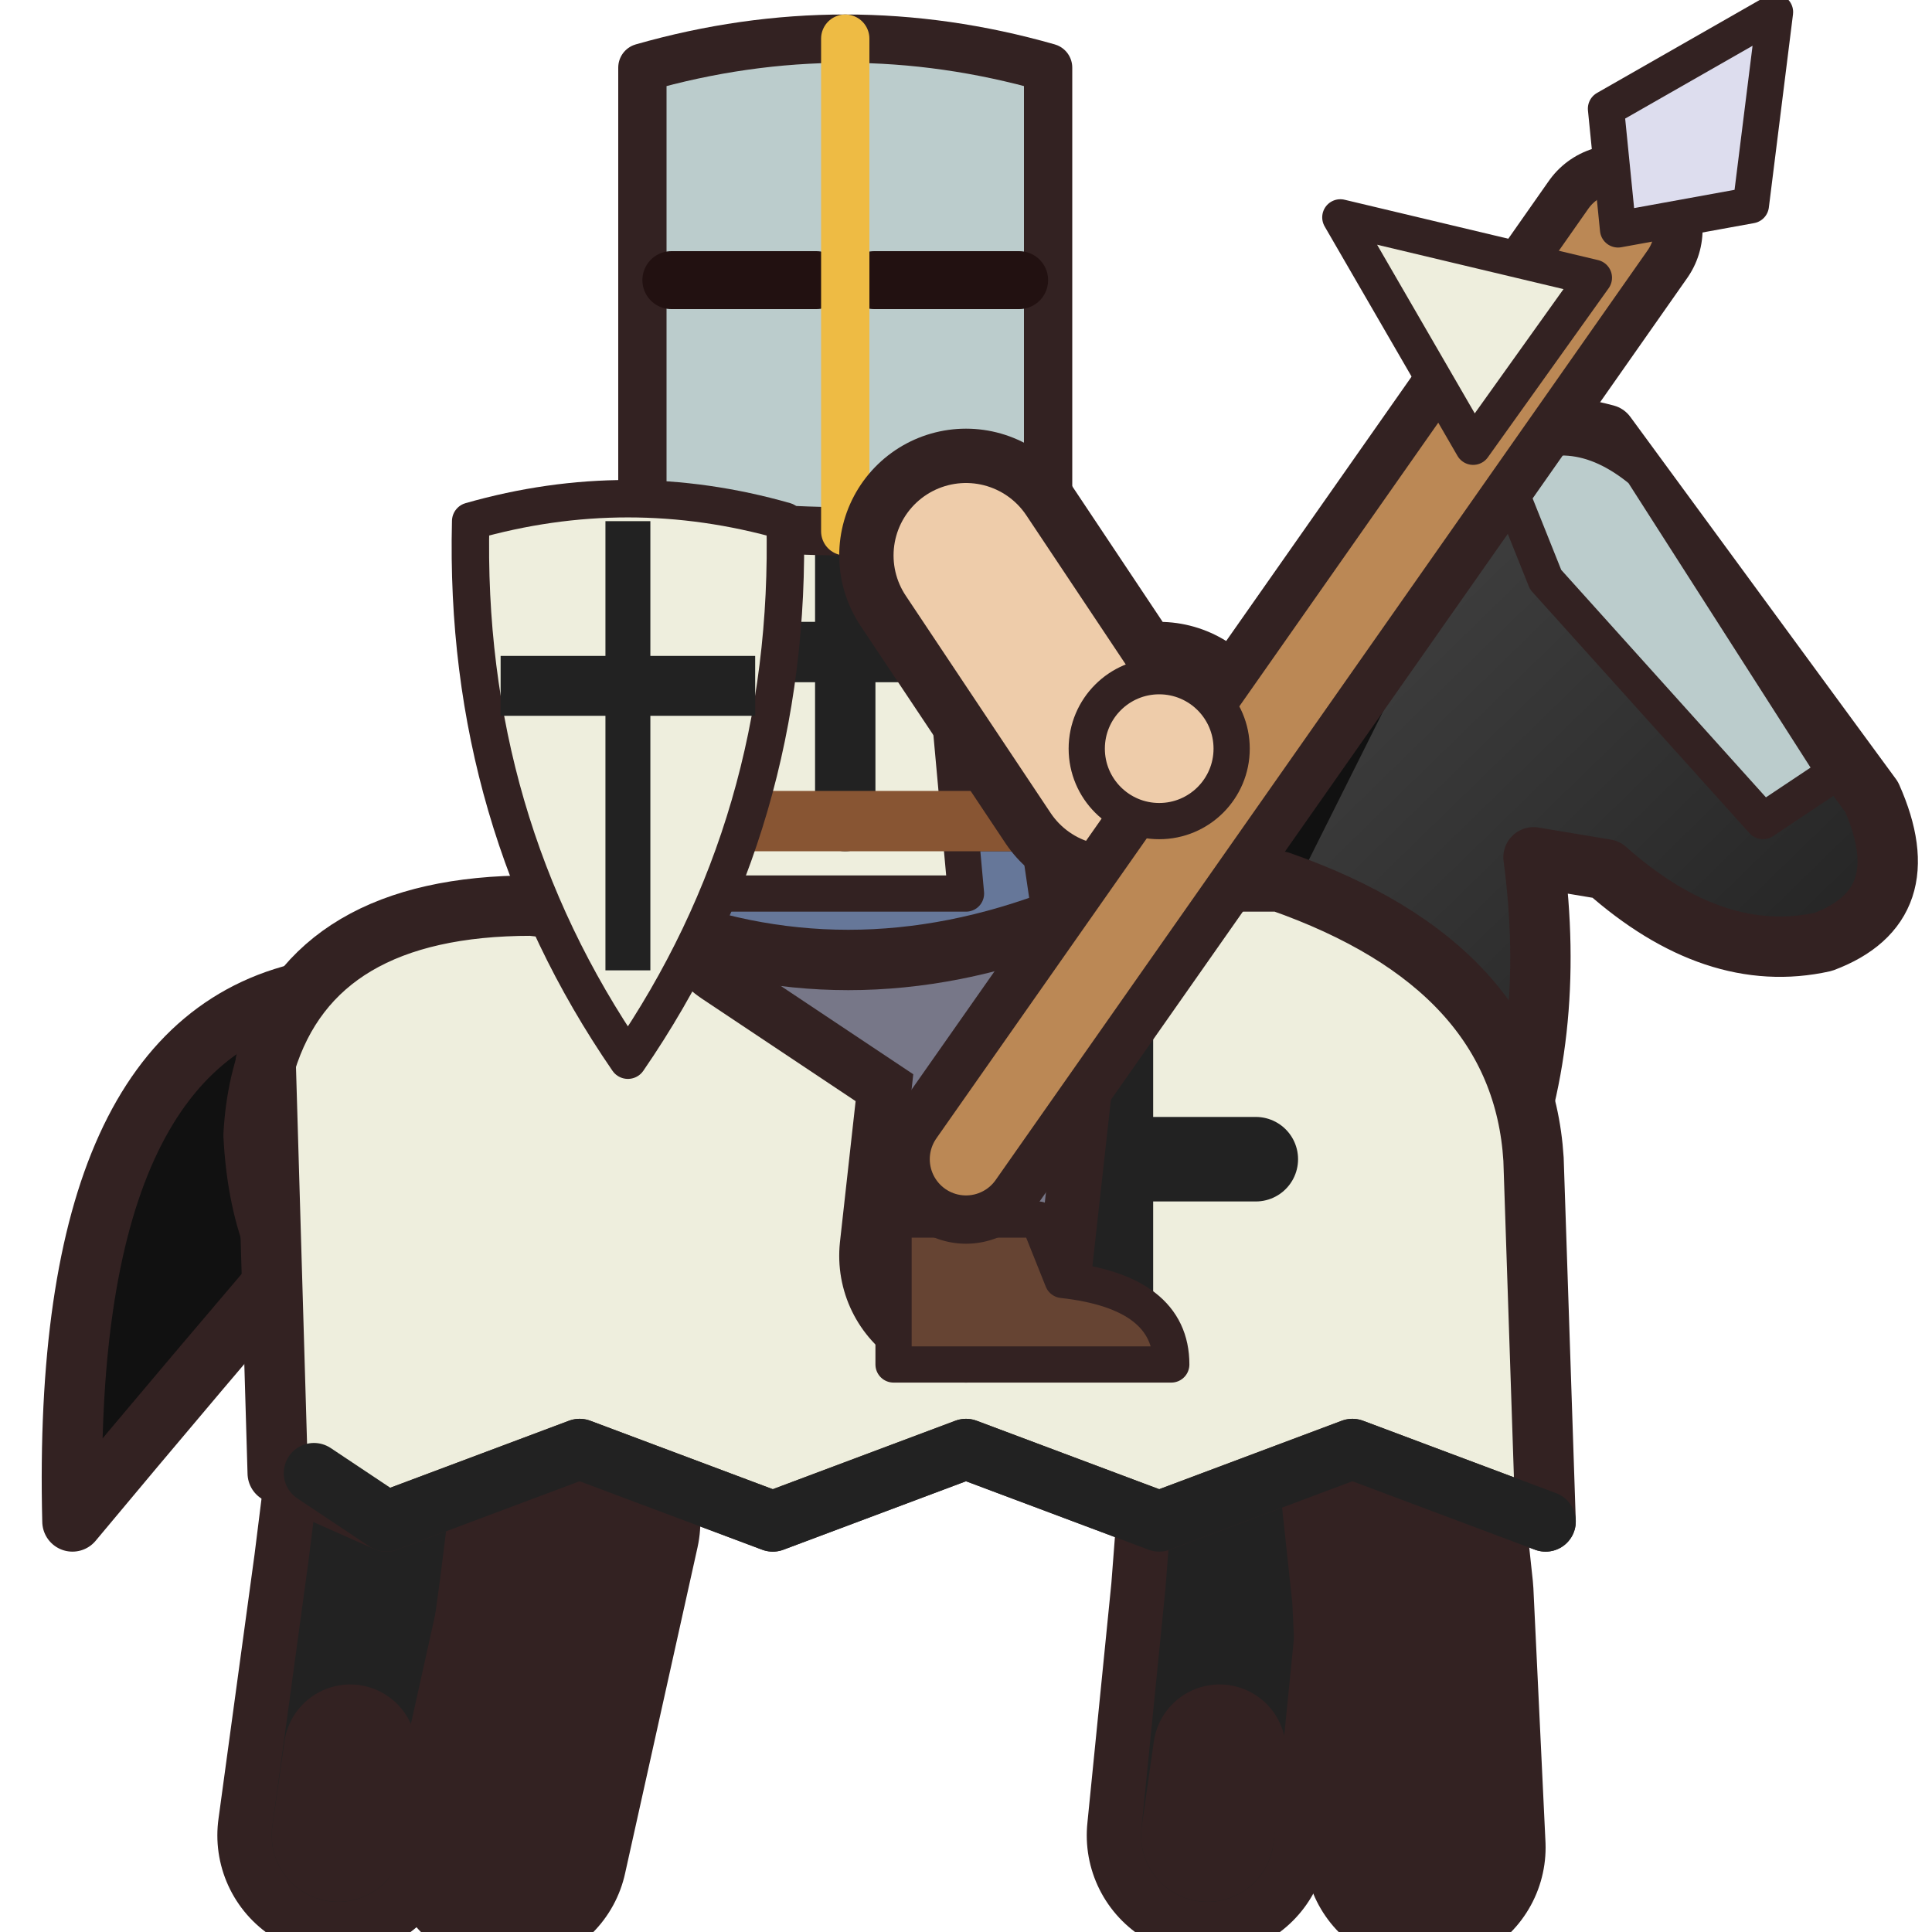
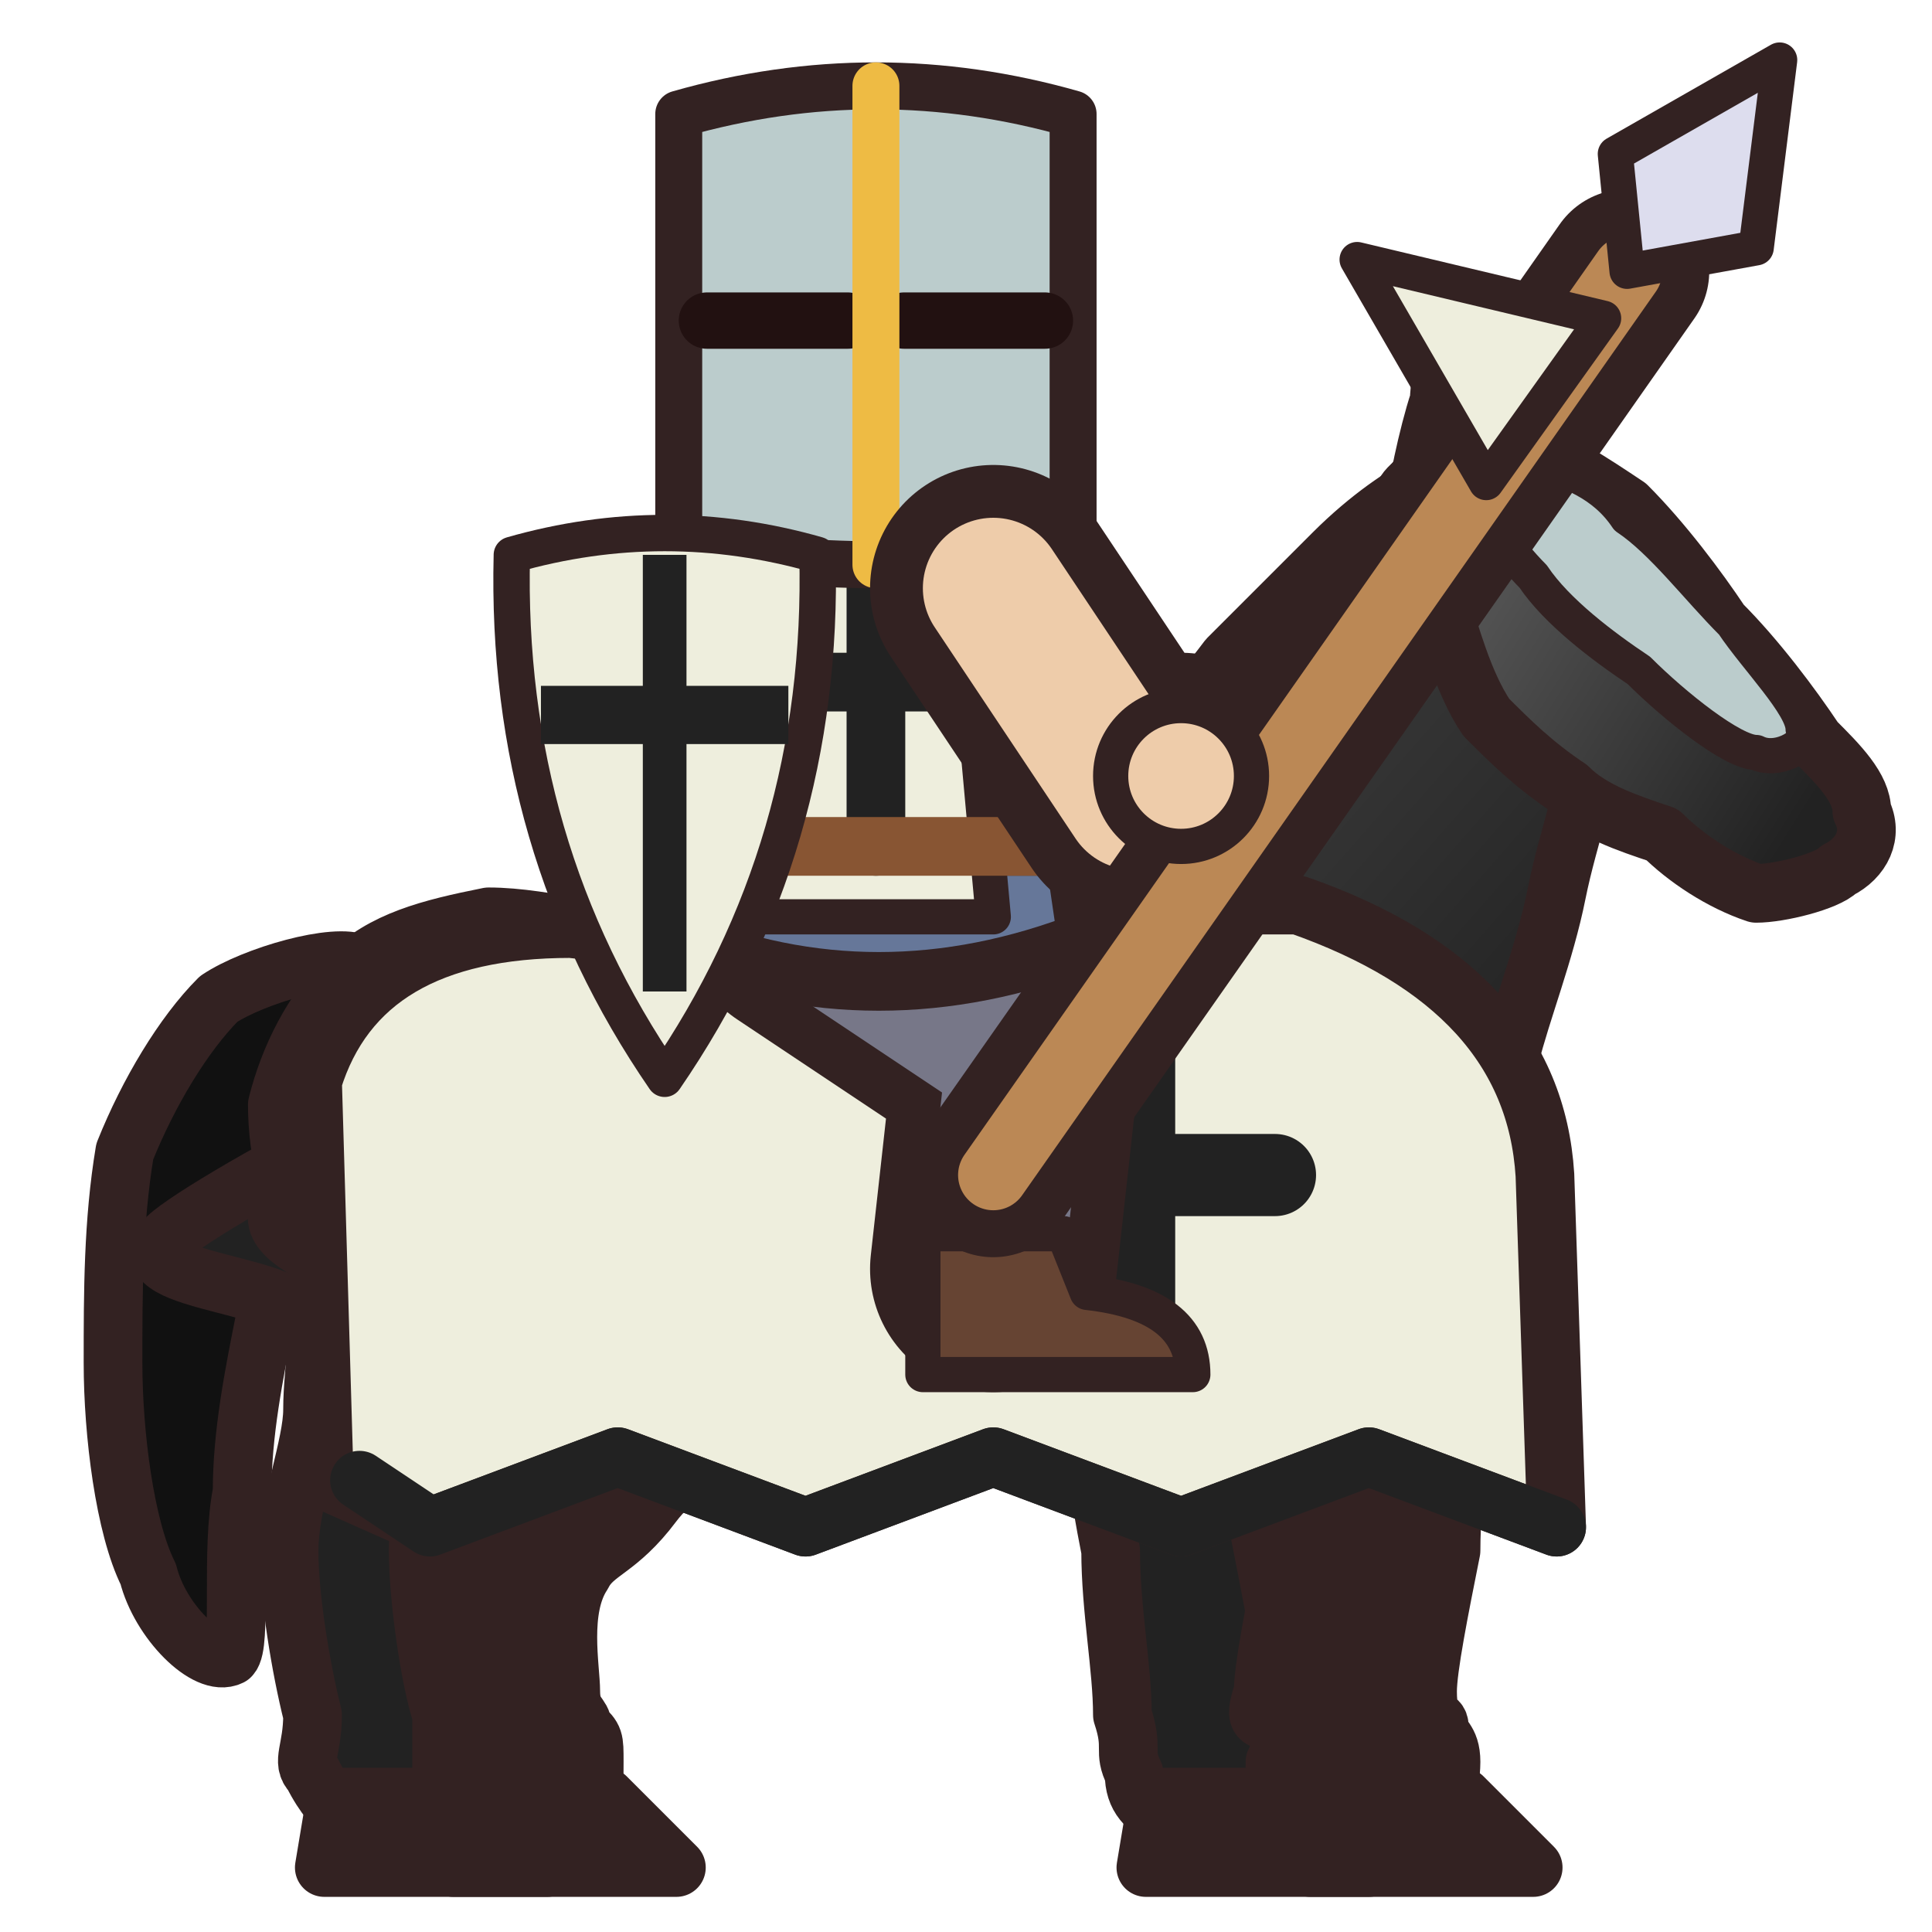
<svg xmlns="http://www.w3.org/2000/svg" viewBox="0 0 16 16">
  <defs>
    <linearGradient id="g0" y2=".6">
      <stop stop-color="#666" />
      <stop offset="1" stop-color="#222" />
    </linearGradient>
-     <path id="p0" d="M10.4,10.6l-.2,2.6-.2,2M3.4,10.6 3.1,13l-.3,2.2" />
-     <path id="p1" d="M4.4,10.6l.4,2-.6,2.7m7.2-4.9l.3,2.8 .1,2.1" />
-     <path id="p2" d="M6.4,7.4 8.2,8.6 8,10.4" />
-     <path id="p3" d="M8,4.6 9.2,6.4l.4-.2" />
+     <path id="p0" d="M6.4,7.4 8.2,8.6 8,10.4" />
+     <path id="p1" d="M8,4.6 9.2,6.4l.4-.2" />
  </defs>
-   <g stroke="#322" stroke-width=".5" stroke-linejoin="round" stroke-linecap="round">
-     <path d="M2.6,8.2q-2.1,.4-2,4.4 1-1.2 2.2-2.6Z" fill="#111" />
-     <use href="#p0" fill="none" stroke-width="2" />
-     <use href="#p0" fill="none" stroke="#222" stroke-width="1.1" />
-     <path d="M2.1,9.4q.1-1.8 2.3-1.9 2.6,.3 5-.2l1.9-3q.9-1 2-.7l2.2,3q.4,.9-.4,1.2-.9,.2-1.8-.6l-.6-.1q.2,1.5-.3,2.7-.6,1.6-2.2,1.6l-6,.1q-2-.1-2.1-2.1Z" fill="url(#g0)" />
-     <path d="M9.4,7.4l1.9-3.1q.6-.7 1.3-.8l-.8,1.7L10.6,7.6Z" fill="#111" stroke="none" />
-     <path d="M12.2,3.8l.3-1.3 .7,1.4Z" fill="#322" stroke-width=".4" />
-     <circle cx="13.5" cy="4.9" r=".3" fill="#322" stroke="none" />
-     <use href="#p1" fill="none" stroke-width="2" />
-     <use href="#p1" fill="none" stroke="#322" stroke-width="1.1" />
-     <path d="M10.1,14.5l-.1,.7m-7.1-.7l-.1,.7m1.6-.6l-.2,.7m7.6-.7l0,.7" fill="none" stroke="#322" stroke-width="1.1" />
+   <g transform="translate(0.45 0.40) scale(0.972)" stroke="#322" stroke-width=".5" stroke-linejoin="round" stroke-linecap="round">
+     <path d="M2.6,7.8c-.2-.1-.9,.1-1.2,.3-.3,.3-.6,.8-.8,1.3-.1,.6-.1,1.2-.1,1.8 0,.6 .1,1.4 .3,1.8 .1,.4 .5,.8 .7,.7 .1-.1 0-.9 .1-1.4 0-.5 .1-1 .2-1.5 .1-.5 .3-1.1 .5-1.5 .2-.4 .7-.5 .7-.8 .1-.2-.1-.7-.4-.7Z" fill="#111" />
+     <path d="M8.2,9.8c-.5,.2 .3,.8 .5,1.3 .1,.5 .2,1.2 .3,1.7 0,.5 .1,1 .1,1.4 .1,.3 0,.3 .1,.5 0,.2 .1,.3 .3,.4 .2,.1 .6,.3 .8,.3 .1-.1 .1-.6 .1-.8 .1-.2 0-.2 0-.3-.1-.1-.2,0-.1-.3 0-.2 .1-.7 .2-1.2 .1-.5 .2-1.2 .4-1.7 .1-.6 .8-1.3 .4-1.5-.5-.2-2.7-.1-3.1,.2Z" fill="#222" />
+     <path d="M9.4,14.9l1.2,0 .6,.6-1.9,0Z" fill="#322" />
+     <path d="M1,10.1c-.5,.4 .9,.4 1.1,.7 .2,.2 .1,.4 .1,.8 0,.3-.2,.8-.2,1.2 0,.4 .1,1 .2,1.4 0,.3-.1,.4 0,.5 .1,.2 .2,.3 .3,.4 .2,.1 .6,.3 .8,.3 .1-.1 .2-.6 .2-.8 0-.2-.1-.2-.1-.3 0-.1-.1-.1-.1-.3 0-.2 0-.7 .1-1 .1-.2 .2-.2 .6-.6 .3-.4 1.1-.8 1.3-1.5 .1-.7 .4-2.5-.3-2.6-.7-.1-3.5,1.4-4,1.8Z" fill="#222" />
+     <path d="M2.4,14.9l1.2,0 .6,.6-1.9,0Z" fill="#322" />
+     <path d="M2,9.8c-.5,.4 1,.7 1.2,1 .2,.3 .1,.4 .1,.8 0,.3-.2,.8-.2,1.2 0,.4 .1,1.1 .2,1.4 0,.3 0,.4 0,.5 .1,.2 .2,.3 .4,.4 .1,.1 .5,.3 .7,.3 .2-.1 .2-.6 .2-.8 0-.2 0-.2-.1-.3 0-.1-.1-.1-.1-.3 0-.2-.1-.7 .1-1 .1-.2 .3-.2 .6-.6 .3-.4 1.1-.8 1.2-1.5 .2-.8 .4-2.6-.3-2.8-.7-.2-3.6,1.3-4,1.7Z" fill="#322" />
+     <path d="M3.5,14.9l1.2,0 .6,.6-1.9,0Z" fill="#322" />
+     <path d="M9.3,9.6c-.4,.3 .4,1 .6,1.5 .2,.6 .3,1.2 .4,1.7 .1,.5 .2,1.1 .3,1.4 0,.3-.1,.4 0,.5 .1,.2 .2,.3 .4,.4 .1,.1 .5,.3 .7,.3 .1-.1 .2-.6 .2-.8 0-.2-.1-.2-.1-.3 0-.1-.1,0-.1-.3 0-.2 .1-.7 .2-1.2 0-.5 .1-1.2 .2-1.8 .1-.6 .8-1.5 .3-1.7-.4-.2-2.7,0-3.1,.3Z" fill="#322" />
+     <path d="M10.8,14.9l1.2,0 .6,.6-1.9,0Z" fill="#322" />
+     <path d="M9,7c.4-.3 .6-.8 .9-1.1 .3-.4 .6-.8 .9-1.1 .3-.3 .5-.8 .9-.9 .3,0 .7,.3 1,.6 .2,.3 .4,.8 .4,1.3 0,.4-.2,.9-.3,1.4-.1,.5-.3,1-.4,1.4-.2,.5-.3,1-.6,1.4-.3,.4-.7,.7-1.1,.9-.5,.2-.8,.3-1.4,.4-.6,.1-1.3,.2-2,.2-.7,0-1.5-.1-2.2-.1-.6-.1-1.2-.1-1.7-.3-.5-.2-.9-.5-1.1-.8C2,9.9 1.9,9.4 1.9,9c.1-.4 .3-.8 .6-1.1 .3-.3 .7-.4 1.2-.5 .5,0 1.1,.2 1.7,.2 .6,.1 1.3,.2 1.9,.1C7.9,7.6 8.6,7.3 9,7Z" fill="url(#g0)" />
+     <path d="M11.5,3.8c.1-.2 .7-.4 1-.4 .3,.1 .6,.3 .9,.5 .3,.3 .6,.7 .8,1 .3,.3 .6,.7 .8,1 .2,.2 .4,.4 .4,.6 .1,.2 0,.4-.2,.5-.1,.1-.5,.2-.7,.2-.3-.1-.6-.3-.8-.5-.3-.1-.6-.2-.8-.4-.3-.2-.5-.4-.7-.6-.2-.3-.3-.7-.4-1-.1-.3-.4-.7-.3-.9Z" fill="url(#g0)" />
+     <path d="M11.6,3.9c0-.1 .1-.6 .2-.9 0-.2 .1-.5 .2-.5 0,0 .2,.4 .2,.6 .1,.2 .2,.5 .1,.6-.1,.1-.6,.3-.7,.2Z" fill="#222" />
+     <path d="M12.1,3.7c-.1-.1 .2-.6 .3-.8 .1-.2 .2-.5 .3-.5 0,.1 .1,.5 .1,.7 0,.2 0,.6-.1,.7-.1,.1-.5,.1-.6-.1Z" fill="#322" />
+     <path d="M8.9,7.2c-.1-.2 .1-.7 .3-1 .2-.3 .5-.6 .8-1 .3-.3 .7-.7 .9-.9 .3-.3 .6-.5 .8-.6 .2-.1 .5,.1 .4,.2-.1,.2-.6,.6-.8,.8-.2,.2-.2,.5-.3,.6-.1,.1-.3-.1-.4,.1-.1,.1-.1,.4-.2,.6-.1,.1-.3-.1-.4,0-.1,.1 0,.5-.1,.6-.1,.1-.4,0-.4,.1-.1,.1 0,.4-.1,.5-.1,.1-.5,.1-.5,0Z" fill="#111" />
+     <path d="M12.2,3.6c0-.1 .4-.1 .5,0 .1,.1 .2,.5 .2,.6 0,.1-.2,.1-.3,.1 0-.1-.1-.2-.2-.4 0-.1-.3-.3-.2-.3Z" fill="#111" stroke-width=".4" />
+     <circle cx="13.2" cy="4.6" r=".4" fill="#322" stroke="none" />
    <path d="M2.2,8.8q.4-1.3 2.2-1.3 2.6,.3 5-.2h1.2q2,.7 2.1,2.3l.1,3L11.2,12l-1.6,.6L8,12l-1.6,.6L4.8,12l-1.6,.6-.9-.4Z" fill="#eed" />
    <path d="M2.6,12.2l.6,.4L4.8,12l1.6,.6L8,12l1.6,.6 1.6-.6 1.6,.6" fill="none" stroke="#222" />
    <path d="M9.2,8.6V11M8,9.6h2.4" fill="none" stroke="#222" stroke-width=".7" />
-     <path d="M12.4,3.8q.6-.4 1.2,.1l1.6,2.5-.6,.4-1.8-2Z" fill="#bcc" stroke-width=".3" />
-     <use href="#p2" fill="none" stroke-width="2.1" />
-     <use href="#p2" fill="none" stroke="#778" stroke-width="1.2" />
+     <path d="M12.1,3.8c0-.2 .3-.3 .5-.3 .3,.1 .6,.2 .8,.5 .3,.2 .6,.6 .9,.9 .2,.3 .6,.7 .6,.9 .1,.1-.2,.3-.4,.2-.2,0-.7-.4-1-.7-.3-.2-.7-.5-.9-.8-.2-.2-.5-.6-.5-.7Z" fill="#bcc" stroke-width=".3" />
+     <use href="#p0" fill="none" stroke-width="2.1" />
+     <use href="#p0" fill="none" stroke="#778" stroke-width="1.2" />
    <path d="M7.4,10.1H8.6l.2,.5q.9,.1 .9,.7H7.4Z" fill="#643" stroke-width=".3" />
    <path d="M5.3,7.6l.4-3.4q1.3-.6 2.6,0l.5,3.4Q7,8.3 5.3,7.6Z" fill="#679" />
    <path d="M5.6,4.3q1.4-.6 2.8,0l.2,2.5H5.5Z" fill="#bcc" />
    <path d="M6.3,4.1H7.7L8,7.4H6Z" fill="#eed" stroke-width=".3" />
    <path d="M7,4.6V6.8M6.3,5.4H7.7" fill="none" stroke="#222" />
    <path d="M5.5,6.8H8.6" fill="none" stroke="#853" />
    <g transform="translate(7,2.4) scale(.8)">
      <ellipse rx="1.8" ry="1.9" fill="#eca" />
      <path d="M-2.1-2.3q2.1-.6 4.2,0l0,4.6Q0,2.7-2.1,2.3Z" fill="#bcc" />
      <path d="M-1.8-.1H-.3m.6,0H1.8" fill="none" stroke="#211" stroke-width=".6" />
      <path d="M0-2.6V2.5" fill="none" stroke="#eb4" />
    </g>
-     <use href="#p3" fill="none" stroke-width="2.1" />
-     <use href="#p3" fill="none" stroke="#eca" stroke-width="1.2" />
+     <use href="#p1" fill="none" stroke-width="2.1" />
+     <use href="#p1" fill="none" stroke="#eca" stroke-width="1.2" />
    <path d="M8,9.6l5.4-7.7" fill="none" stroke-width="1.4" />
    <path d="M8,9.6l5.4-7.7" fill="none" stroke="#b85" stroke-width=".6" />
    <path d="M14.7,.1l-.2,1.6-1.1,.2-.1-1Z" fill="#dde" stroke-width=".3" />
    <path d="M13.2,2.3l-2.1-.5 1.1,1.9Z" fill="#eed" stroke-width=".3" />
    <circle cx="9.6" cy="6.2" r=".6" fill="#eca" stroke-width=".3" />
    <g transform="translate(5.2,6.3) scale(.62)">
      <path d="M-2.1-3.2q2.1-.6 4.2,0Q2.2,.8 0,4-2.2,.8-2.1-3.2Z" fill="#eed" />
      <path d="M-.3-3.2H.3v1.8H1.7v.8H.3V2.8H-.3V-.6H-1.7v-.8H-.3Z" fill="#222" stroke="none" />
    </g>
  </g>
</svg>
